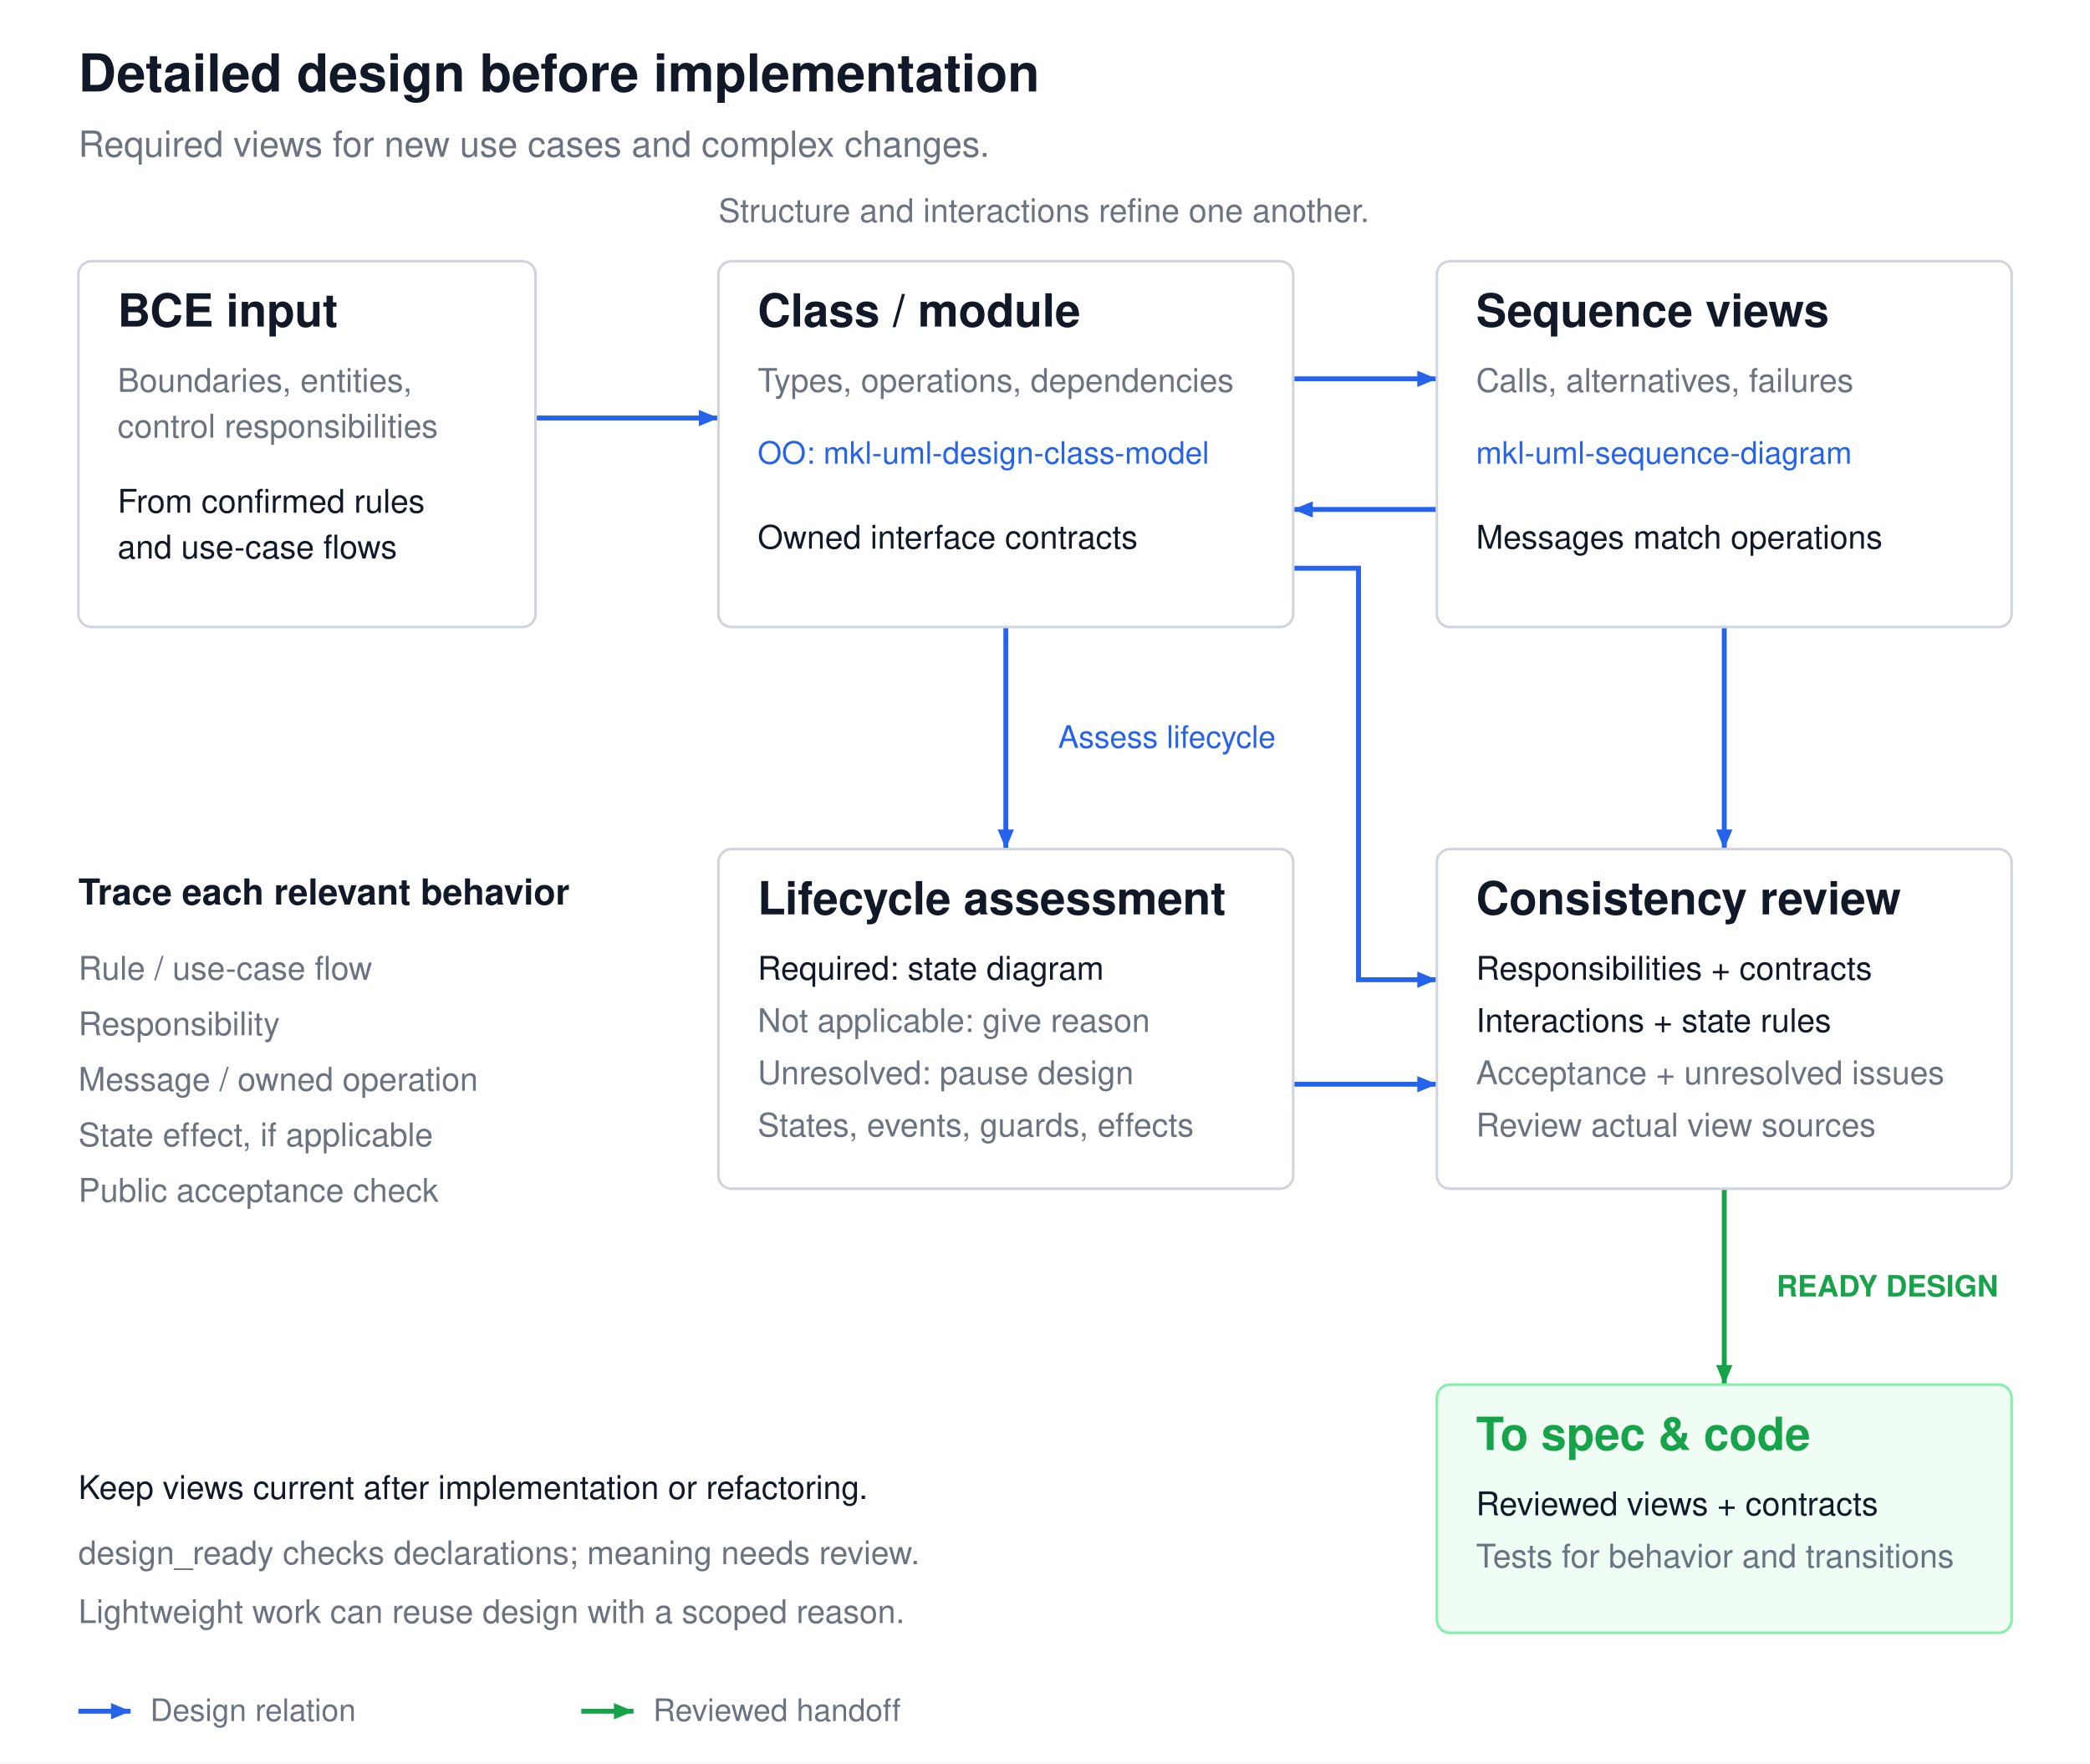
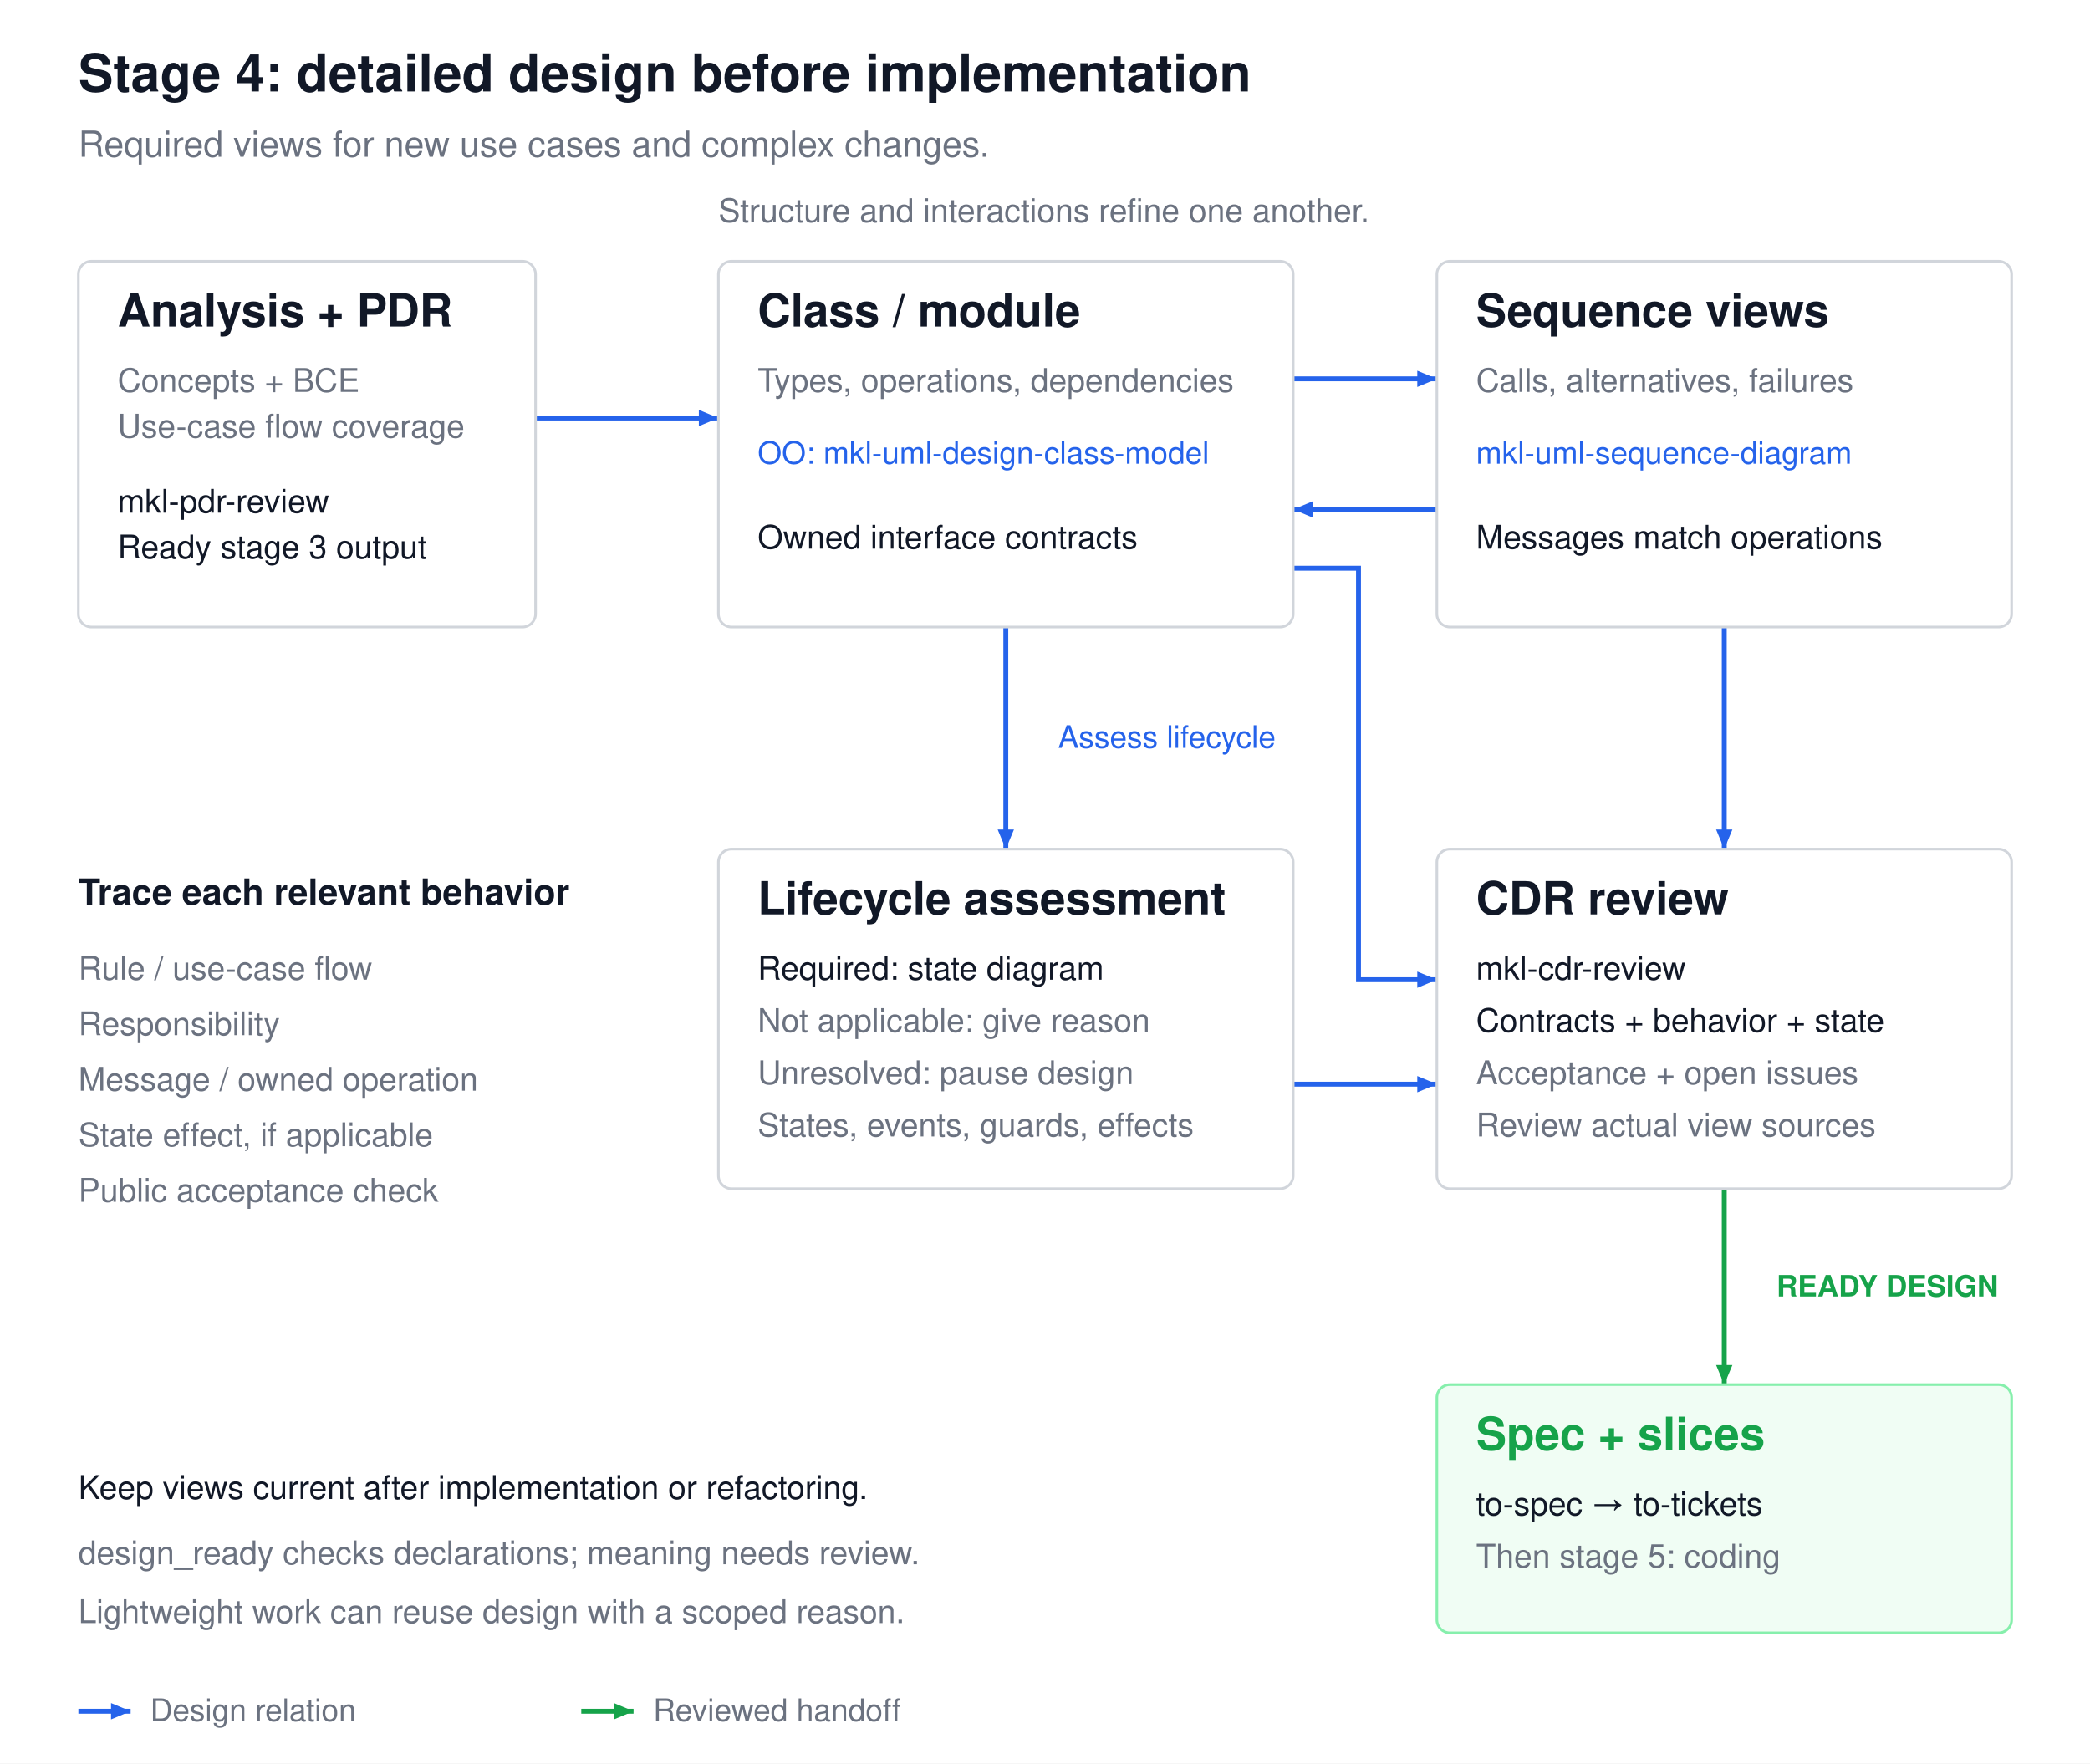
<svg xmlns="http://www.w3.org/2000/svg" viewBox="0 0 1280 1080" width="1280" height="1080" role="img" aria-labelledby="design-views-title design-views-desc" data-generator="fireworks-tech-graph" data-schema-version="1" data-style-id="1" data-visual-theme="Flat Icon" data-diagram-type="flowchart" data-semantic-profile="generic" data-semantic-valid="true" data-quality-profile="showcase">
  <style>text { font-family: "Helvetica Neue", Helvetica, Arial, sans-serif; }</style>
  <defs>
    <marker id="design-views-blue" markerUnits="userSpaceOnUse" markerWidth="12" markerHeight="10" refX="12" refY="5" orient="auto">
      <path d="M 0,0 L 12,5 L 0,10 Z" fill="#2563eb" />
    </marker>
    <marker id="design-views-green" markerUnits="userSpaceOnUse" markerWidth="12" markerHeight="10" refX="12" refY="5" orient="auto">
      <path d="M 0,0 L 12,5 L 0,10 Z" fill="#16a34a" />
    </marker>
  </defs>
  <rect data-graph-role="background" x="0" y="0" width="1280" height="1080" fill="#ffffff" />
-   <text x="48" y="56" font-size="32" font-weight="600" fill="#111827">Detailed design before implementation</text>
+   <text x="48" y="56" font-size="32" font-weight="600" fill="#111827">Stage 4: detailed design before implementation</text>
  <text x="48" y="96" font-size="22" font-weight="400" fill="#6b7280">Required views for new use cases and complex changes.</text>
  <text x="440" y="136" font-size="20" font-weight="400" fill="#6b7280">Structure and interactions refine one another.</text>
  <path id="responsibility-structure" data-graph-role="edge" data-edge-id="responsibility-structure" data-source="bce" data-target="structure" data-edge-kind="flow" data-flow="handoff" d="M 328,256 L 440,256" fill="none" stroke="#2563eb" stroke-width="3" marker-end="url(#design-views-blue)" />
  <path id="structure-sequence" data-graph-role="edge" data-edge-id="structure-sequence" data-source="structure" data-target="sequence" data-edge-kind="flow" data-flow="handoff" d="M 792,232 L 880,232" fill="none" stroke="#2563eb" stroke-width="3" marker-end="url(#design-views-blue)" />
  <path id="sequence-structure" data-graph-role="edge" data-edge-id="sequence-structure" data-source="sequence" data-target="structure" data-edge-kind="flow" data-flow="handoff" d="M 880,312 L 792,312" fill="none" stroke="#2563eb" stroke-width="3" marker-end="url(#design-views-blue)" />
  <path id="structure-state" data-graph-role="edge" data-edge-id="structure-state" data-source="structure" data-target="lifecycle" data-edge-kind="flow" data-flow="handoff" d="M 616,384 L 616,520" fill="none" stroke="#2563eb" stroke-width="3" marker-end="url(#design-views-blue)" />
  <path id="structure-consistency" data-graph-role="edge" data-edge-id="structure-consistency" data-source="structure" data-target="consistency" data-edge-kind="flow" data-flow="handoff" d="M 792,348 L 832,348 L 832,600 L 880,600" fill="none" stroke="#2563eb" stroke-width="3" marker-end="url(#design-views-blue)" />
  <path id="sequence-consistency" data-graph-role="edge" data-edge-id="sequence-consistency" data-source="sequence" data-target="consistency" data-edge-kind="flow" data-flow="handoff" d="M 1056,384 L 1056,520" fill="none" stroke="#2563eb" stroke-width="3" marker-end="url(#design-views-blue)" />
  <path id="state-consistency" data-graph-role="edge" data-edge-id="state-consistency" data-source="lifecycle" data-target="consistency" data-edge-kind="flow" data-flow="handoff" d="M 792,664 L 880,664" fill="none" stroke="#2563eb" stroke-width="3" marker-end="url(#design-views-blue)" />
  <path id="consistency-handoff" data-graph-role="edge" data-edge-id="consistency-handoff" data-source="consistency" data-target="handoff" data-edge-kind="flow" data-flow="handoff" d="M 1056,728 L 1056,848" fill="none" stroke="#16a34a" stroke-width="3" marker-end="url(#design-views-green)" />
  <text x="648" y="458" font-size="19" font-weight="500" fill="#2563eb">Assess lifecycle</text>
  <text x="1088" y="794" font-size="18" font-weight="600" fill="#16a34a">READY DESIGN</text>
  <g id="bce" data-graph-role="node" data-node-id="bce" data-semantic-role="process" data-graph-bounds="48,160,328,384">
    <rect x="48" y="160" width="280" height="224" rx="8" fill="#ffffff" stroke="#d1d5db" stroke-width="1.6" />
-     <text x="72" y="200" font-size="28" font-weight="600" fill="#111827">BCE input</text>
-     <text x="72" y="240" font-size="20" font-weight="400" fill="#6b7280">Boundaries, entities,</text>
-     <text x="72" y="268" font-size="20" font-weight="400" fill="#6b7280">control responsibilities</text>
-     <text x="72" y="314" font-size="20" font-weight="400" fill="#111827">From confirmed rules</text>
-     <text x="72" y="342" font-size="20" font-weight="400" fill="#111827">and use-case flows</text>
+     <text x="72" y="200" font-size="28" font-weight="600" fill="#111827">Analysis + PDR</text>
+     <text x="72" y="240" font-size="20" font-weight="400" fill="#6b7280">Concepts + BCE</text>
+     <text x="72" y="268" font-size="20" font-weight="400" fill="#6b7280">Use-case flow coverage</text>
+     <text x="72" y="314" font-size="20" font-weight="400" fill="#111827">mkl-pdr-review</text>
+     <text x="72" y="342" font-size="20" font-weight="400" fill="#111827">Ready stage 3 output</text>
  </g>
  <g id="structure" data-graph-role="node" data-node-id="structure" data-semantic-role="process" data-graph-bounds="440,160,792,384">
    <rect x="440" y="160" width="352" height="224" rx="8" fill="#ffffff" stroke="#d1d5db" stroke-width="1.6" />
    <text x="464" y="200" font-size="28" font-weight="600" fill="#111827">Class / module</text>
    <text x="464" y="240" font-size="20" font-weight="400" fill="#6b7280">Types, operations, dependencies</text>
    <text x="464" y="284" font-size="19" font-weight="400" fill="#2563eb">OO: mkl-uml-design-class-model</text>
    <text x="464" y="336" font-size="20" font-weight="400" fill="#111827">Owned interface contracts</text>
  </g>
  <g id="sequence" data-graph-role="node" data-node-id="sequence" data-semantic-role="process" data-graph-bounds="880,160,1232,384">
    <rect x="880" y="160" width="352" height="224" rx="8" fill="#ffffff" stroke="#d1d5db" stroke-width="1.6" />
    <text x="904" y="200" font-size="28" font-weight="600" fill="#111827">Sequence views</text>
    <text x="904" y="240" font-size="20" font-weight="400" fill="#6b7280">Calls, alternatives, failures</text>
    <text x="904" y="284" font-size="19" font-weight="400" fill="#2563eb">mkl-uml-sequence-diagram</text>
    <text x="904" y="336" font-size="20" font-weight="400" fill="#111827">Messages match operations</text>
  </g>
  <g id="lifecycle" data-graph-role="node" data-node-id="lifecycle" data-semantic-role="process" data-graph-bounds="440,520,792,728">
    <rect x="440" y="520" width="352" height="208" rx="8" fill="#ffffff" stroke="#d1d5db" stroke-width="1.6" />
    <text x="464" y="560" font-size="28" font-weight="600" fill="#111827">Lifecycle assessment</text>
    <text x="464" y="600" font-size="20" font-weight="400" fill="#111827">Required: state diagram</text>
    <text x="464" y="632" font-size="20" font-weight="400" fill="#6b7280">Not applicable: give reason</text>
    <text x="464" y="664" font-size="20" font-weight="400" fill="#6b7280">Unresolved: pause design</text>
    <text x="464" y="696" font-size="20" font-weight="400" fill="#6b7280">States, events, guards, effects</text>
  </g>
  <g id="consistency" data-graph-role="node" data-node-id="consistency" data-semantic-role="process" data-graph-bounds="880,520,1232,728">
    <rect x="880" y="520" width="352" height="208" rx="8" fill="#ffffff" stroke="#d1d5db" stroke-width="1.6" />
-     <text x="904" y="560" font-size="28" font-weight="600" fill="#111827">Consistency review</text>
-     <text x="904" y="600" font-size="20" font-weight="400" fill="#111827">Responsibilities + contracts</text>
-     <text x="904" y="632" font-size="20" font-weight="400" fill="#111827">Interactions + state rules</text>
-     <text x="904" y="664" font-size="20" font-weight="400" fill="#6b7280">Acceptance + unresolved issues</text>
+     <text x="904" y="560" font-size="28" font-weight="600" fill="#111827">CDR review</text>
+     <text x="904" y="600" font-size="20" font-weight="400" fill="#111827">mkl-cdr-review</text>
+     <text x="904" y="632" font-size="20" font-weight="400" fill="#111827">Contracts + behavior + state</text>
+     <text x="904" y="664" font-size="20" font-weight="400" fill="#6b7280">Acceptance + open issues</text>
    <text x="904" y="696" font-size="20" font-weight="400" fill="#6b7280">Review actual view sources</text>
  </g>
  <g id="handoff" data-graph-role="node" data-node-id="handoff" data-semantic-role="process" data-graph-bounds="880,848,1232,1000">
    <rect x="880" y="848" width="352" height="152" rx="8" fill="#f0fdf4" stroke="#86efac" stroke-width="1.6" />
-     <text x="904" y="888" font-size="28" font-weight="600" fill="#16a34a">To spec &amp; code</text>
-     <text x="904" y="928" font-size="20" font-weight="400" fill="#111827">Reviewed views + contracts</text>
-     <text x="904" y="960" font-size="20" font-weight="400" fill="#6b7280">Tests for behavior and transitions</text>
+     <text x="904" y="888" font-size="28" font-weight="600" fill="#16a34a">Spec + slices</text>
+     <text x="904" y="928" font-size="20" font-weight="400" fill="#111827">to-spec → to-tickets</text>
+     <text x="904" y="960" font-size="20" font-weight="400" fill="#6b7280">Then stage 5: coding</text>
  </g>
  <text x="48" y="554" font-size="22" font-weight="600" fill="#111827">Trace each relevant behavior</text>
  <text x="48" y="600" font-size="20" font-weight="400" fill="#6b7280">Rule / use-case flow</text>
  <text x="48" y="634" font-size="20" font-weight="400" fill="#6b7280">Responsibility</text>
  <text x="48" y="668" font-size="20" font-weight="400" fill="#6b7280">Message / owned operation</text>
  <text x="48" y="702" font-size="20" font-weight="400" fill="#6b7280">State effect, if applicable</text>
  <text x="48" y="736" font-size="20" font-weight="400" fill="#6b7280">Public acceptance check</text>
  <text x="48" y="918" font-size="20" font-weight="500" fill="#111827">Keep views current after implementation or refactoring.</text>
  <text x="48" y="958" font-size="20" font-weight="400" fill="#6b7280">design_ready checks declarations; meaning needs review.</text>
  <text x="48" y="994" font-size="20" font-weight="400" fill="#6b7280">Lightweight work can reuse design with a scoped reason.</text>
  <g data-graph-role="legend">
    <line x1="48" y1="1048" x2="80" y2="1048" stroke="#2563eb" stroke-width="3" marker-end="url(#design-views-blue)" />
    <text x="92" y="1054" font-size="19" font-weight="400" fill="#6b7280">Design relation</text>
    <line x1="356" y1="1048" x2="388" y2="1048" stroke="#16a34a" stroke-width="3" marker-end="url(#design-views-green)" />
    <text x="400" y="1054" font-size="19" font-weight="400" fill="#6b7280">Reviewed handoff</text>
  </g>
</svg>
